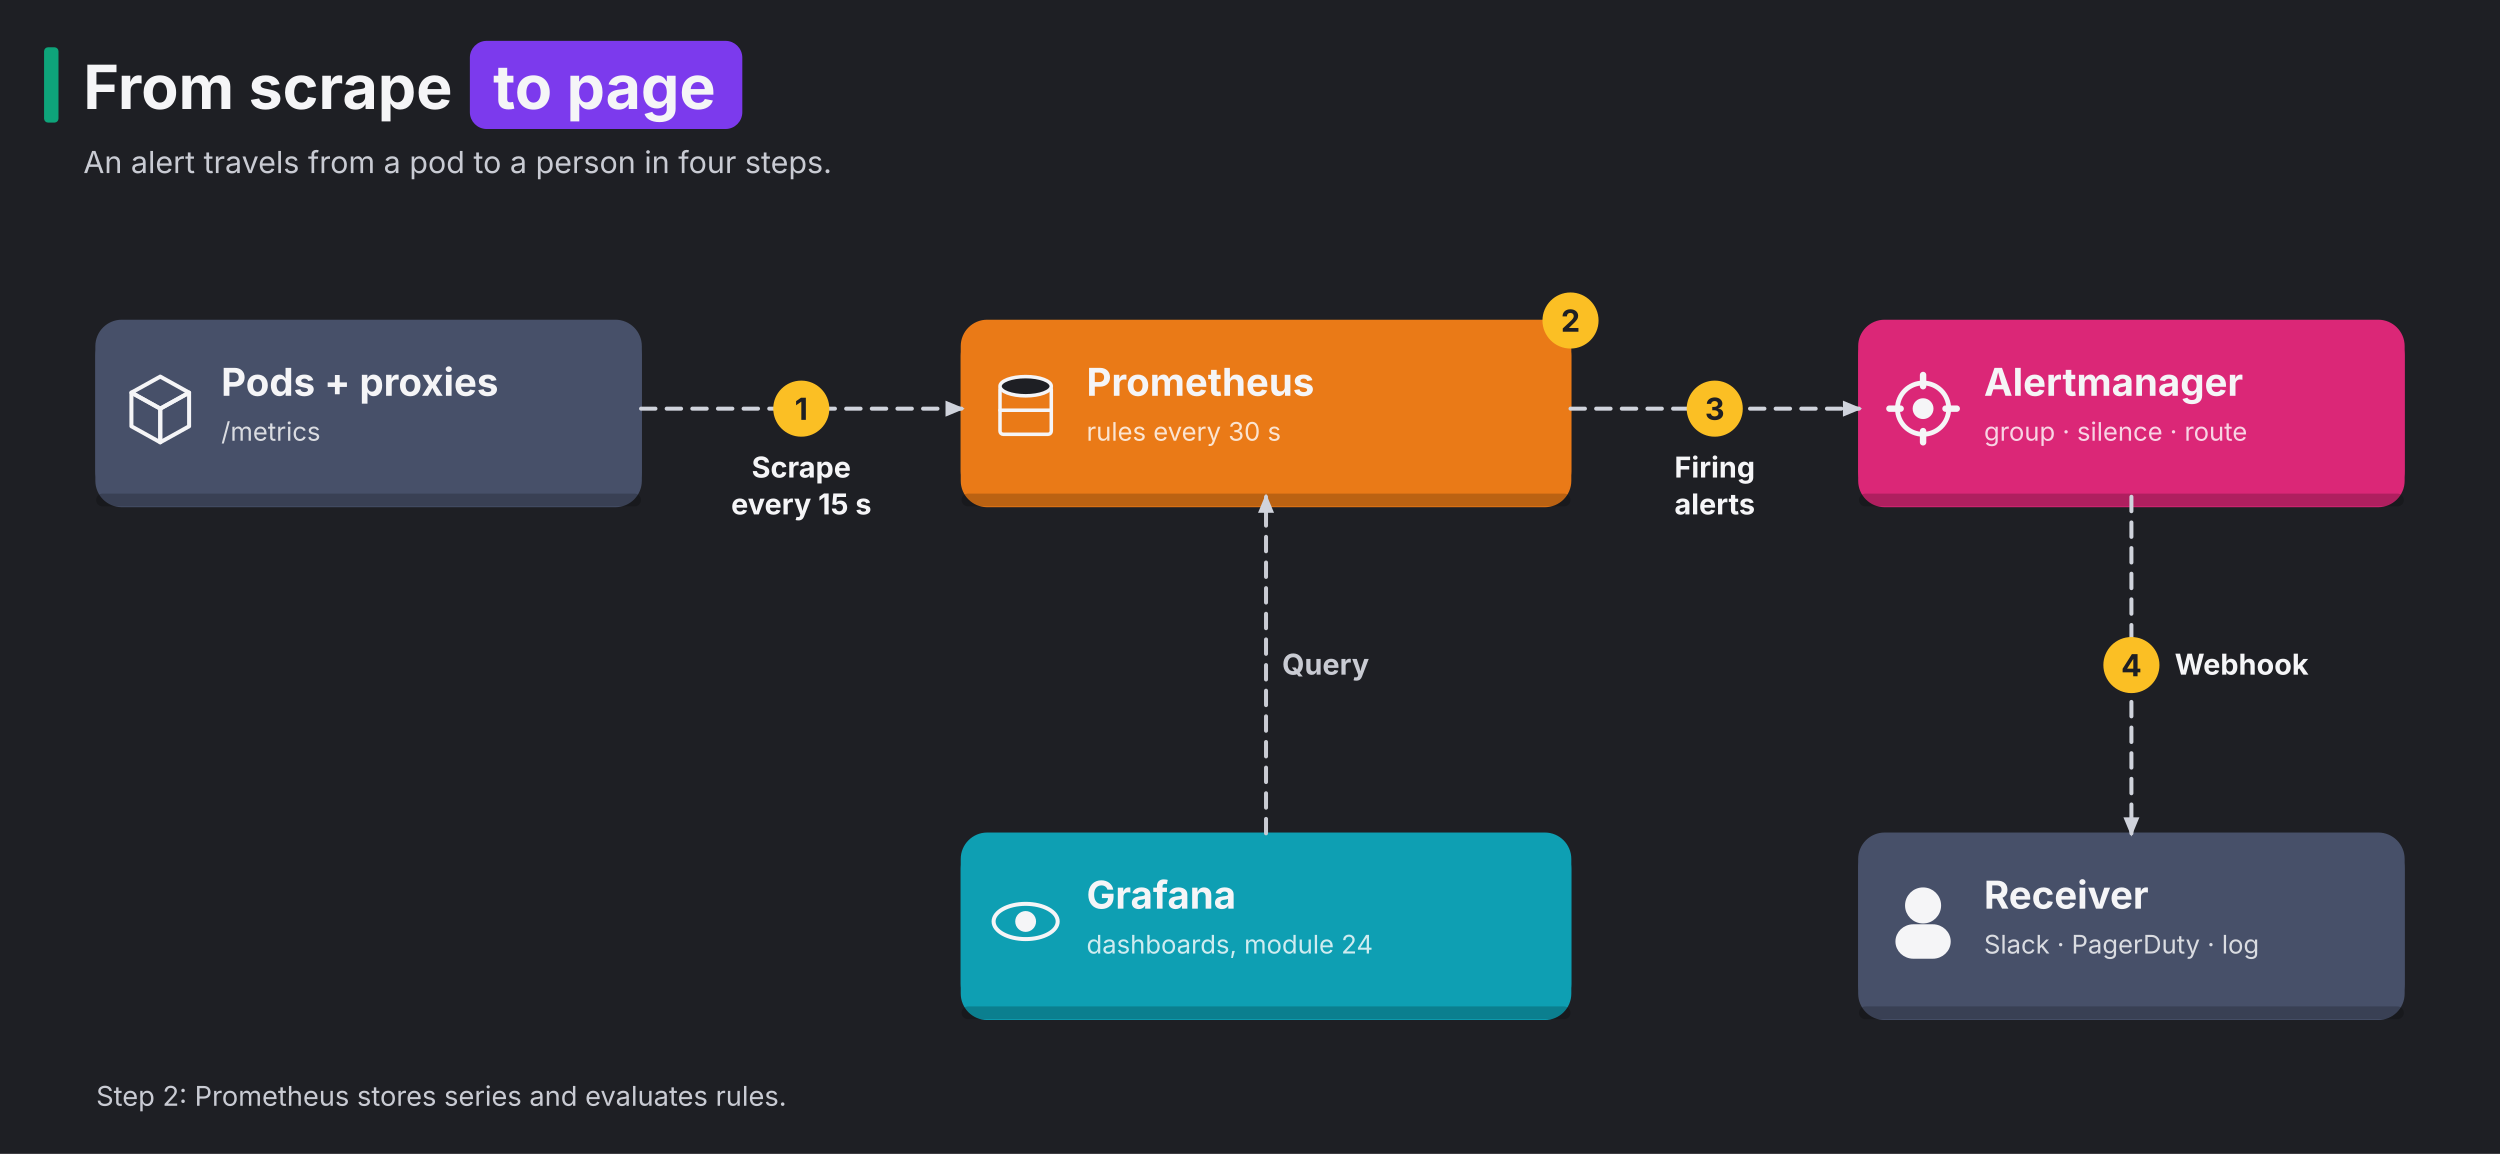
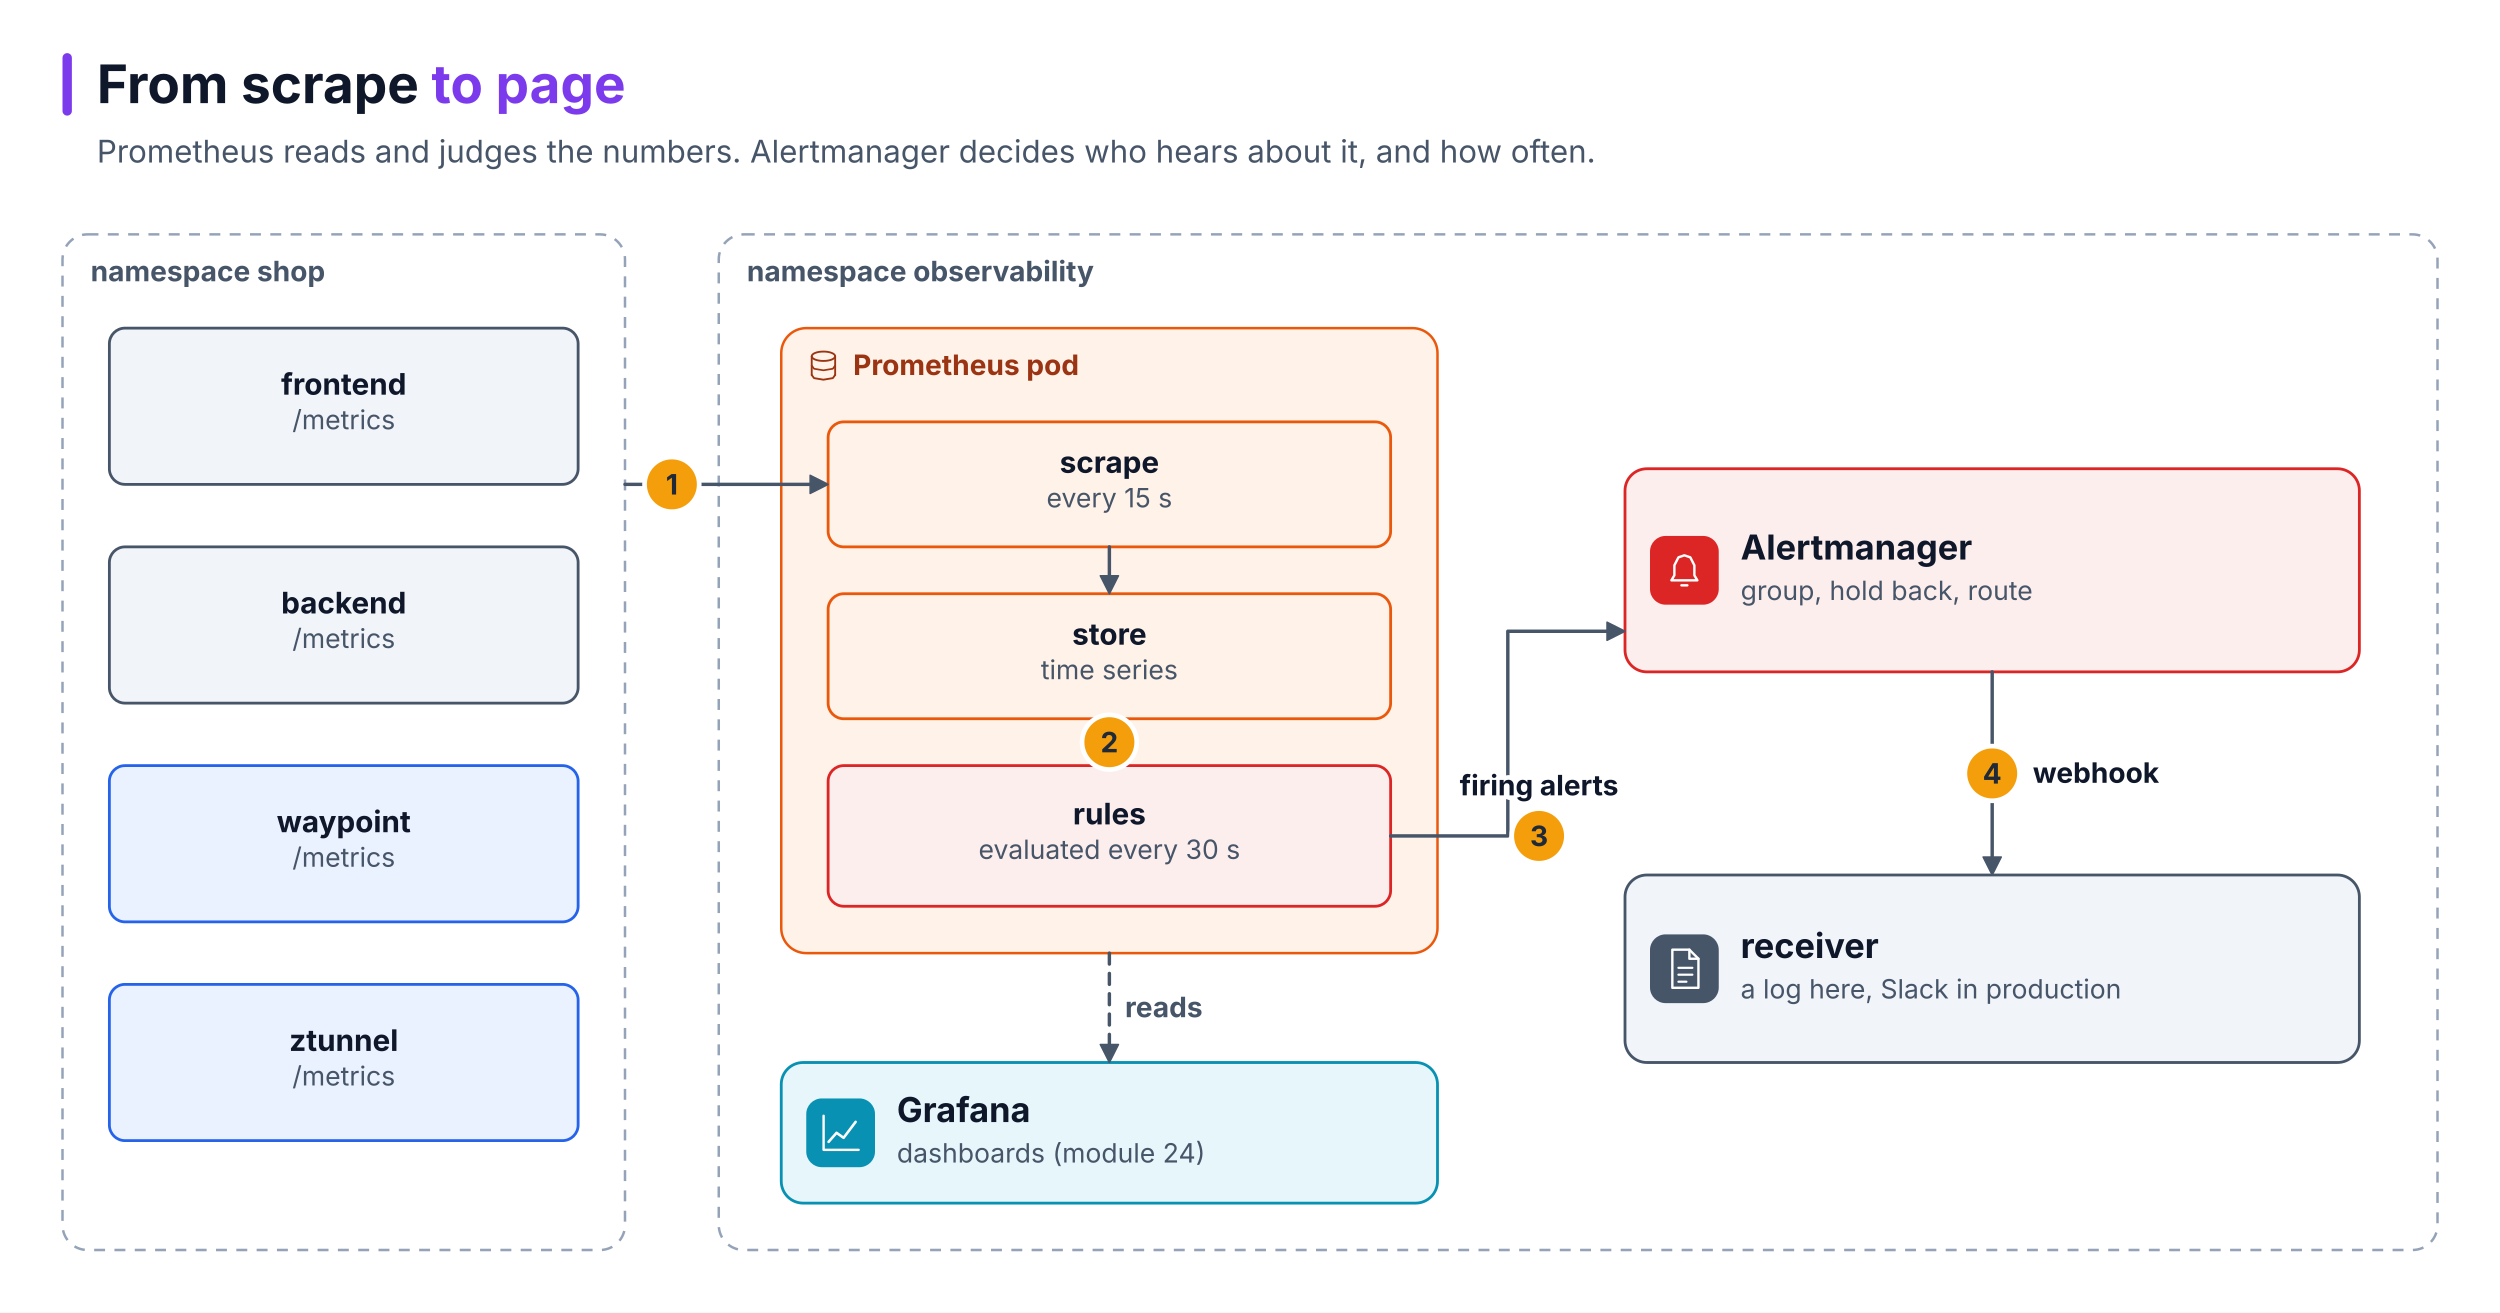
- <svg xmlns="http://www.w3.org/2000/svg" width="1560" height="720" viewBox="0 0 1560 720" font-family="Inter, -apple-system, 'Segoe UI', Helvetica, Arial, sans-serif">
-   <rect width="1560" height="720" fill="#1e1f24" />
-   <defs>
-     <marker id="h" markerWidth="12" markerHeight="10" refX="10" refY="5" orient="auto" markerUnits="userSpaceOnUse">
-       <path d="M0,0 L12,5 L0,10 z" fill="#d0d3dc" />
-     </marker>
-   </defs>
-   <rect x="28.0" y="30.0" width="8.0" height="46.0" rx="2" fill="#0ea47a" stroke="#0ea47a" stroke-width="1" />
-   <text x="52.0" y="68.0" font-size="38" fill="#f5f5f7" font-weight="700" text-anchor="start">From scrape</text>
-   <rect x="293.7" y="26.0" width="169.0" height="54.0" rx="10" fill="#7c3aed" stroke="#7c3aed" stroke-width="1" />
-   <text x="307.7" y="68.0" font-size="38" fill="#f5f5f7" font-weight="700" text-anchor="start">to page</text>
-   <text x="52.0" y="108.0" font-size="19" fill="#c9cbd3" text-anchor="start">An alert travels from a pod to a person in four steps.</text>
-   <rect x="60.0" y="206.0" width="340.0" height="110.0" rx="16" fill="#475069" stroke="#475069" stroke-width="1" />
-   <rect x="60.0" y="200.0" width="340.0" height="110.0" rx="16" fill="#475069" stroke="#475069" stroke-width="1" />
-   <rect x="60.0" y="308.0" width="340.0" height="8.0" rx="4" fill="#00000033" stroke="#00000033" stroke-width="0" />
-   <polygon points="100.0,235.0 118.0,245.0 100.0,255.0 82.0,245.0" fill="none" stroke="#f5f5f7" stroke-width="2.5" stroke-linejoin="round" />
-   <polygon points="82.0,245.0 100.0,255.0 100.0,276.0 82.0,266.0" fill="none" stroke="#f5f5f7" stroke-width="2.5" stroke-linejoin="round" />
-   <polygon points="118.0,245.0 100.0,255.0 100.0,276.0 118.0,266.0" fill="none" stroke="#f5f5f7" stroke-width="2.5" stroke-linejoin="round" />
-   <text x="138.0" y="247.0" font-size="24" fill="#f5f5f7" font-weight="700" text-anchor="start">Pods + proxies</text>
-   <text x="138.0" y="275.0" font-size="16" fill="#ffffffcc" text-anchor="start">/metrics</text>
-   <rect x="600.0" y="206.0" width="380.0" height="110.0" rx="16" fill="#ea7a17" stroke="#ea7a17" stroke-width="1" />
-   <rect x="600.0" y="200.0" width="380.0" height="110.0" rx="16" fill="#ea7a17" stroke="#ea7a17" stroke-width="1" />
-   <rect x="600.0" y="308.0" width="380.0" height="8.0" rx="4" fill="#00000033" stroke="#00000033" stroke-width="0" />
-   <rect x="624.0" y="241.0" width="32.0" height="30.0" rx="2" fill="none" stroke="#f5f5f7" stroke-width="2.2" />
-   <ellipse cx="640.0" cy="241.0" rx="16" ry="6" fill="#1e1f24" stroke="#f5f5f7" stroke-width="2.2" />
-   <polyline points="624.0,256.0 656.0,256.0" fill="none" stroke="#f5f5f7" stroke-width="2.2" stroke-linecap="round" stroke-linejoin="round" />
-   <text x="678.0" y="247.0" font-size="24" fill="#f5f5f7" font-weight="700" text-anchor="start">Prometheus</text>
-   <text x="678.0" y="275.0" font-size="16" fill="#ffffffcc" text-anchor="start">rules every 30 s</text>
-   <ellipse cx="980.0" cy="200.0" rx="17" ry="17" fill="#fbbf24" stroke="#fbbf24" stroke-width="1" />
-   <text x="980.0" y="207.0" font-size="19" fill="#1e1f24" font-weight="700" text-anchor="middle">2</text>
-   <rect x="1160.0" y="206.0" width="340.0" height="110.0" rx="16" fill="#db2777" stroke="#db2777" stroke-width="1" />
-   <rect x="1160.0" y="200.0" width="340.0" height="110.0" rx="16" fill="#db2777" stroke="#db2777" stroke-width="1" />
-   <rect x="1160.0" y="308.0" width="340.0" height="8.0" rx="4" fill="#00000033" stroke="#00000033" stroke-width="0" />
-   <ellipse cx="1200.0" cy="255.0" rx="16" ry="16" fill="none" stroke="#f5f5f7" stroke-width="3" />
-   <ellipse cx="1200.0" cy="255.0" rx="6" ry="6" fill="#f5f5f7" stroke="#f5f5f7" stroke-width="1" />
-   <polyline points="1200.0,234.0 1200.0,241.0" fill="none" stroke="#f5f5f7" stroke-width="4" stroke-linecap="round" stroke-linejoin="round" />
-   <polyline points="1200.0,269.0 1200.0,276.0" fill="none" stroke="#f5f5f7" stroke-width="4" stroke-linecap="round" stroke-linejoin="round" />
-   <polyline points="1179.0,255.0 1186.0,255.0" fill="none" stroke="#f5f5f7" stroke-width="4" stroke-linecap="round" stroke-linejoin="round" />
-   <polyline points="1214.0,255.0 1221.0,255.0" fill="none" stroke="#f5f5f7" stroke-width="4" stroke-linecap="round" stroke-linejoin="round" />
-   <text x="1238.0" y="247.0" font-size="24" fill="#f5f5f7" font-weight="700" text-anchor="start">Alertmanager</text>
-   <text x="1238.0" y="275.0" font-size="16" fill="#ffffffcc" text-anchor="start">group · silence · route</text>
-   <polyline points="400.0,255.0 600.0,255.0" fill="none" stroke="#d0d3dc" stroke-width="2.5" stroke-linecap="round" stroke-linejoin="round" stroke-dasharray="9 7" marker-end="url(#h)" />
-   <ellipse cx="500.0" cy="255.0" rx="17" ry="17" fill="#fbbf24" stroke="#fbbf24" stroke-width="1" />
-   <text x="500.0" y="262.0" font-size="19" fill="#1e1f24" font-weight="700" text-anchor="middle">1</text>
-   <text x="500.0" y="298.0" font-size="18" fill="#f5f5f7" font-weight="700" text-anchor="middle">Scrape</text>
-   <text x="500.0" y="321.0" font-size="18" fill="#f5f5f7" font-weight="700" text-anchor="middle">every 15 s</text>
-   <polyline points="980.0,255.0 1160.0,255.0" fill="none" stroke="#d0d3dc" stroke-width="2.5" stroke-linecap="round" stroke-linejoin="round" stroke-dasharray="9 7" marker-end="url(#h)" />
-   <ellipse cx="1070.0" cy="255.0" rx="17" ry="17" fill="#fbbf24" stroke="#fbbf24" stroke-width="1" />
-   <text x="1070.0" y="262.0" font-size="19" fill="#1e1f24" font-weight="700" text-anchor="middle">3</text>
-   <text x="1070.0" y="298.0" font-size="18" fill="#f5f5f7" font-weight="700" text-anchor="middle">Firing</text>
-   <text x="1070.0" y="321.0" font-size="18" fill="#f5f5f7" font-weight="700" text-anchor="middle">alerts</text>
-   <rect x="1160.0" y="526.0" width="340.0" height="110.0" rx="16" fill="#475069" stroke="#475069" stroke-width="1" />
-   <rect x="1160.0" y="520.0" width="340.0" height="110.0" rx="16" fill="#475069" stroke="#475069" stroke-width="1" />
-   <rect x="1160.0" y="628.0" width="340.0" height="8.0" rx="4" fill="#00000033" stroke="#00000033" stroke-width="0" />
-   <ellipse cx="1200.0" cy="565.0" rx="10" ry="10" fill="#f5f5f7" stroke="#f5f5f7" stroke-width="2.5" />
-   <rect x="1184.0" y="578.0" width="32.0" height="19.0" rx="10" fill="#f5f5f7" stroke="#f5f5f7" stroke-width="2.5" />
-   <text x="1238.0" y="567.0" font-size="24" fill="#f5f5f7" font-weight="700" text-anchor="start">Receiver</text>
-   <text x="1238.0" y="595.0" font-size="16" fill="#ffffffcc" text-anchor="start">Slack · PagerDuty · log</text>
-   <polyline points="1330.0,310.0 1330.0,520.0" fill="none" stroke="#d0d3dc" stroke-width="2.5" stroke-linecap="round" stroke-linejoin="round" stroke-dasharray="9 7" marker-end="url(#h)" />
-   <ellipse cx="1330.0" cy="415.0" rx="17" ry="17" fill="#fbbf24" stroke="#fbbf24" stroke-width="1" />
-   <text x="1330.0" y="422.0" font-size="19" fill="#1e1f24" font-weight="700" text-anchor="middle">4</text>
-   <text x="1357.0" y="421.0" font-size="18" fill="#f5f5f7" font-weight="700" text-anchor="start">Webhook</text>
-   <rect x="600.0" y="526.0" width="380.0" height="110.0" rx="16" fill="#0e9fb3" stroke="#0e9fb3" stroke-width="1" />
-   <rect x="600.0" y="520.0" width="380.0" height="110.0" rx="16" fill="#0e9fb3" stroke="#0e9fb3" stroke-width="1" />
-   <rect x="600.0" y="628.0" width="380.0" height="8.0" rx="4" fill="#00000033" stroke="#00000033" stroke-width="0" />
-   <ellipse cx="640.0" cy="575.0" rx="20" ry="11" fill="none" stroke="#f5f5f7" stroke-width="2.5" />
-   <ellipse cx="640.0" cy="575.0" rx="6" ry="6" fill="#f5f5f7" stroke="#f5f5f7" stroke-width="1" />
-   <text x="678.0" y="567.0" font-size="24" fill="#f5f5f7" font-weight="700" text-anchor="start">Grafana</text>
-   <text x="678.0" y="595.0" font-size="16" fill="#ffffffcc" text-anchor="start">dashboards, module 24</text>
-   <polyline points="790.0,520.0 790.0,310.0" fill="none" stroke="#c9cbd3" stroke-width="2.5" stroke-linecap="round" stroke-linejoin="round" stroke-dasharray="9 7" marker-end="url(#h)" />
-   <text x="800.0" y="421.0" font-size="18" fill="#c9cbd3" font-weight="700" text-anchor="start">Query</text>
-   <text x="60.0" y="690.0" font-size="17" fill="#c9cbd3" text-anchor="start">Step 2: Prometheus stores series and evaluates rules.</text>
+ <svg xmlns="http://www.w3.org/2000/svg" width="1600" height="840" viewBox="0 0 1600 840" font-family="Inter, -apple-system, 'Segoe UI', Helvetica, Arial, sans-serif">
+   <rect width="1600" height="840" fill="#ffffff" />
+   <rect x="40.0" y="34.0" width="6.0" height="40.0" rx="3.0" fill="#7c3aed" stroke="none" />
+   <text x="62" y="66" font-size="34" font-weight="700" fill="#0f172a">From scrape <tspan fill="#7c3aed">to page</tspan>
+   </text>
+   <text x="62.0" y="104.0" font-size="20.0" fill="#475569" text-anchor="start">Prometheus reads and judges the numbers. Alertmanager decides who hears about it, and how often.</text>
+   <rect x="40.0" y="150.0" width="360.0" height="650.0" rx="16.0" fill="none" stroke="#94a3b8" stroke-width="1.6" stroke-dasharray="7 6" />
+   <text x="58.0" y="180.0" font-size="18.0" fill="#475569" font-weight="700" text-anchor="start">namespace shop</text>
+   <rect x="70.0" y="210.0" width="300.0" height="100.0" rx="10.0" fill="#f1f4f8" stroke="#475569" stroke-width="1.8" />
+   <text x="220.0" y="252.6" font-size="19.0" fill="#0f172a" font-weight="700" text-anchor="middle">frontend</text>
+   <text x="220.0" y="274.7" font-size="17.0" fill="#475569" text-anchor="middle">/metrics</text>
+   <rect x="70.0" y="350.0" width="300.0" height="100.0" rx="10.0" fill="#f1f4f8" stroke="#475569" stroke-width="1.8" />
+   <text x="220.0" y="392.6" font-size="19.0" fill="#0f172a" font-weight="700" text-anchor="middle">backend</text>
+   <text x="220.0" y="414.7" font-size="17.0" fill="#475569" text-anchor="middle">/metrics</text>
+   <rect x="70.0" y="490.0" width="300.0" height="100.0" rx="10.0" fill="#eaf1ff" stroke="#2563eb" stroke-width="1.8" />
+   <text x="220.0" y="532.6" font-size="19.0" fill="#0f172a" font-weight="700" text-anchor="middle">waypoint</text>
+   <text x="220.0" y="554.7" font-size="17.0" fill="#475569" text-anchor="middle">/metrics</text>
+   <rect x="70.0" y="630.0" width="300.0" height="100.0" rx="10.0" fill="#eaf1ff" stroke="#2563eb" stroke-width="1.8" />
+   <text x="220.0" y="672.6" font-size="19.0" fill="#0f172a" font-weight="700" text-anchor="middle">ztunnel</text>
+   <text x="220.0" y="694.7" font-size="17.0" fill="#475569" text-anchor="middle">/metrics</text>
+   <rect x="460.0" y="150.0" width="1100.0" height="650.0" rx="16.0" fill="none" stroke="#94a3b8" stroke-width="1.6" stroke-dasharray="7 6" />
+   <text x="478.0" y="180.0" font-size="18.0" fill="#475569" font-weight="700" text-anchor="start">namespace observability</text>
+   <rect x="500.0" y="210.0" width="420.0" height="400.0" rx="16.0" fill="#fff2e8" stroke="#ea580c" stroke-width="1.6" />
+   <ellipse cx="527.0" cy="228.0" rx="7.5" ry="3.0" fill="none" stroke="#9a3412" stroke-width="1.20" />
+   <polyline points="519.5,228.0 519.5,240.0" fill="none" stroke="#9a3412" stroke-width="1.20" stroke-linecap="round" stroke-linejoin="round" />
+   <polyline points="534.5,228.0 534.5,240.0" fill="none" stroke="#9a3412" stroke-width="1.20" stroke-linecap="round" stroke-linejoin="round" />
+   <polyline points="519.5,240.0 521.0,242.0 527.0,243.0 533.0,242.0 534.5,240.0" fill="none" stroke="#9a3412" stroke-width="1.20" stroke-linecap="round" stroke-linejoin="round" />
+   <polyline points="519.5,234.0 521.0,236.0 527.0,237.0 533.0,236.0 534.5,234.0" fill="none" stroke="#9a3412" stroke-width="1.10" stroke-linecap="round" stroke-linejoin="round" />
+   <text x="546.0" y="240.0" font-size="18.0" fill="#9a3412" font-weight="700" text-anchor="start">Prometheus pod</text>
+   <rect x="530.0" y="270.0" width="360.0" height="80.0" rx="10.0" fill="#fff2e8" stroke="#ea580c" stroke-width="1.8" />
+   <text x="710.0" y="302.6" font-size="19.0" fill="#0f172a" font-weight="700" text-anchor="middle">scrape</text>
+   <text x="710.0" y="324.7" font-size="17.0" fill="#475569" text-anchor="middle">every 15 s</text>
+   <rect x="530.0" y="380.0" width="360.0" height="80.0" rx="10.0" fill="#fff2e8" stroke="#ea580c" stroke-width="1.8" />
+   <text x="710.0" y="412.6" font-size="19.0" fill="#0f172a" font-weight="700" text-anchor="middle">store</text>
+   <text x="710.0" y="434.7" font-size="17.0" fill="#475569" text-anchor="middle">time series</text>
+   <rect x="530.0" y="490.0" width="360.0" height="90.0" rx="10.0" fill="#fdeeee" stroke="#dc2626" stroke-width="1.8" />
+   <text x="710.0" y="527.6" font-size="19.0" fill="#0f172a" font-weight="700" text-anchor="middle">rules</text>
+   <text x="710.0" y="549.7" font-size="17.0" fill="#475569" text-anchor="middle">evaluated every 30 s</text>
+   <polyline points="710.0,350.0 710.0,370.5" fill="none" stroke="#475569" stroke-width="2.20" stroke-linecap="round" stroke-linejoin="round" />
+   <polygon points="710.0,380.0 704.2,368.5 715.8,368.5" fill="#475569" stroke="#475569" stroke-width="1" stroke-linejoin="round" />
+   <polyline points="710.0,460.0 710.0,480.5" fill="none" stroke="#475569" stroke-width="2.20" stroke-linecap="round" stroke-linejoin="round" />
+   <polygon points="710.0,490.0 704.2,478.5 715.8,478.5" fill="#475569" stroke="#475569" stroke-width="1" stroke-linejoin="round" />
+   <ellipse cx="710.0" cy="475.0" rx="19.0" ry="19.0" fill="#ffffff" stroke="none" />
+   <ellipse cx="710.0" cy="475.0" rx="16.0" ry="16.0" fill="#f59e0b" stroke="none" />
+   <text x="710.0" y="481.5" font-size="18.0" fill="#1f2937" font-weight="700" text-anchor="middle">2</text>
+   <rect x="1040.0" y="300.0" width="470.0" height="130.0" rx="14.0" fill="#fdeeee" stroke="#dc2626" stroke-width="1.8" />
+   <rect x="1056.0" y="343.0" width="44.0" height="44.0" rx="10.0" fill="#dc2626" stroke="none" />
+   <polyline points="1069.7,371.4 1071.6,368.2 1071.6,361.8 1074.2,356.7 1078.0,355.4 1081.8,356.7 1084.4,361.8 1084.4,368.2 1086.3,371.4 1069.7,371.4" fill="none" stroke="#ffffff" stroke-width="1.54" stroke-linecap="round" stroke-linejoin="round" />
+   <polyline points="1076.1,374.6 1079.9,374.6" fill="none" stroke="#ffffff" stroke-width="1.54" stroke-linecap="round" stroke-linejoin="round" />
+   <text x="1114.0" y="358.1" font-size="22.0" fill="#0f172a" font-weight="700" text-anchor="start">Alertmanager</text>
+   <text x="1114.0" y="384.0" font-size="17.0" fill="#475569" text-anchor="start">group, hold back, route</text>
+   <rect x="1040.0" y="560.0" width="470.0" height="120.0" rx="14.0" fill="#f1f4f8" stroke="#475569" stroke-width="1.8" />
+   <rect x="1056.0" y="598.0" width="44.0" height="44.0" rx="10.0" fill="#475569" stroke="none" />
+   <polygon points="1070.3,607.8 1081.2,607.8 1087.0,613.6 1087.0,632.2 1070.3,632.2" fill="none" stroke="#ffffff" stroke-width="1.54" stroke-linejoin="round" />
+   <polyline points="1081.2,607.8 1081.2,613.6 1087.0,613.6" fill="none" stroke="#ffffff" stroke-width="1.54" stroke-linecap="round" stroke-linejoin="round" />
+   <polyline points="1074.2,619.4 1083.1,619.4" fill="none" stroke="#ffffff" stroke-width="1.41" stroke-linecap="round" stroke-linejoin="round" />
+   <polyline points="1074.2,623.8 1083.1,623.8" fill="none" stroke="#ffffff" stroke-width="1.41" stroke-linecap="round" stroke-linejoin="round" />
+   <polyline points="1074.2,628.3 1079.3,628.3" fill="none" stroke="#ffffff" stroke-width="1.41" stroke-linecap="round" stroke-linejoin="round" />
+   <text x="1114.0" y="613.1" font-size="22.0" fill="#0f172a" font-weight="700" text-anchor="start">receiver</text>
+   <text x="1114.0" y="639.0" font-size="17.0" fill="#475569" text-anchor="start">a log here, Slack in production</text>
+   <rect x="500.0" y="680.0" width="420.0" height="90.0" rx="14.0" fill="#e6f6fa" stroke="#0891b2" stroke-width="1.8" />
+   <rect x="516.0" y="703.0" width="44.0" height="44.0" rx="10.0" fill="#0891b2" stroke="none" />
+   <polyline points="527.1,714.1 527.1,735.9 549.5,735.9" fill="none" stroke="#ffffff" stroke-width="1.54" stroke-linecap="round" stroke-linejoin="round" />
+   <polyline points="530.3,730.8 535.4,725.0 539.9,728.2 547.6,718.0" fill="none" stroke="#ffffff" stroke-width="1.66" stroke-linecap="round" stroke-linejoin="round" />
+   <text x="574.0" y="718.1" font-size="22.0" fill="#0f172a" font-weight="700" text-anchor="start">Grafana</text>
+   <text x="574.0" y="744.0" font-size="17.0" fill="#475569" text-anchor="start">dashboards (module 24)</text>
+   <polyline points="400.0,310.0 520.5,310.0" fill="none" stroke="#475569" stroke-width="2.20" stroke-linecap="round" stroke-linejoin="round" />
+   <polygon points="530.0,310.0 518.5,315.8 518.5,304.2" fill="#475569" stroke="#475569" stroke-width="1" stroke-linejoin="round" />
+   <ellipse cx="430.0" cy="310.0" rx="19.0" ry="19.0" fill="#ffffff" stroke="none" />
+   <ellipse cx="430.0" cy="310.0" rx="16.0" ry="16.0" fill="#f59e0b" stroke="none" />
+   <text x="430.0" y="316.5" font-size="18.0" fill="#1f2937" font-weight="700" text-anchor="middle">1</text>
+   <polyline points="890.0,535.0 965.0,535.0 965.0,404.0 1030.5,404.0" fill="none" stroke="#475569" stroke-width="2.20" stroke-linecap="round" stroke-linejoin="round" />
+   <polygon points="1040.0,404.0 1028.5,409.8 1028.5,398.2" fill="#475569" stroke="#475569" stroke-width="1" stroke-linejoin="round" />
+   <ellipse cx="985.0" cy="535.0" rx="19.0" ry="19.0" fill="#ffffff" stroke="none" />
+   <ellipse cx="985.0" cy="535.0" rx="16.0" ry="16.0" fill="#f59e0b" stroke="none" />
+   <text x="985.0" y="541.5" font-size="18.0" fill="#1f2937" font-weight="700" text-anchor="middle">3</text>
+   <text x="985.0" y="509.0" font-size="18.0" fill="#0f172a" font-weight="700" stroke="#ffffff" stroke-width="6" stroke-linejoin="round" paint-order="stroke" text-anchor="middle">firing alerts</text>
+   <polyline points="1275.0,430.0 1275.0,550.5" fill="none" stroke="#475569" stroke-width="2.20" stroke-linecap="round" stroke-linejoin="round" />
+   <polygon points="1275.0,560.0 1269.2,548.5 1280.8,548.5" fill="#475569" stroke="#475569" stroke-width="1" stroke-linejoin="round" />
+   <ellipse cx="1275.0" cy="495.0" rx="19.0" ry="19.0" fill="#ffffff" stroke="none" />
+   <ellipse cx="1275.0" cy="495.0" rx="16.0" ry="16.0" fill="#f59e0b" stroke="none" />
+   <text x="1275.0" y="501.5" font-size="18.0" fill="#1f2937" font-weight="700" text-anchor="middle">4</text>
+   <text x="1301.0" y="501.0" font-size="18.0" fill="#0f172a" font-weight="700" stroke="#ffffff" stroke-width="6" stroke-linejoin="round" paint-order="stroke" text-anchor="start">webhook</text>
+   <polyline points="710.0,610.0 710.0,670.5" fill="none" stroke="#475569" stroke-width="2.20" stroke-linecap="round" stroke-linejoin="round" stroke-dasharray="7 6" />
+   <polygon points="710.0,680.0 704.2,668.5 715.8,668.5" fill="#475569" stroke="#475569" stroke-width="1" stroke-linejoin="round" />
+   <text x="720.0" y="651.0" font-size="18.0" fill="#475569" font-weight="700" stroke="#ffffff" stroke-width="6" stroke-linejoin="round" paint-order="stroke" text-anchor="start">reads</text>
</svg>
